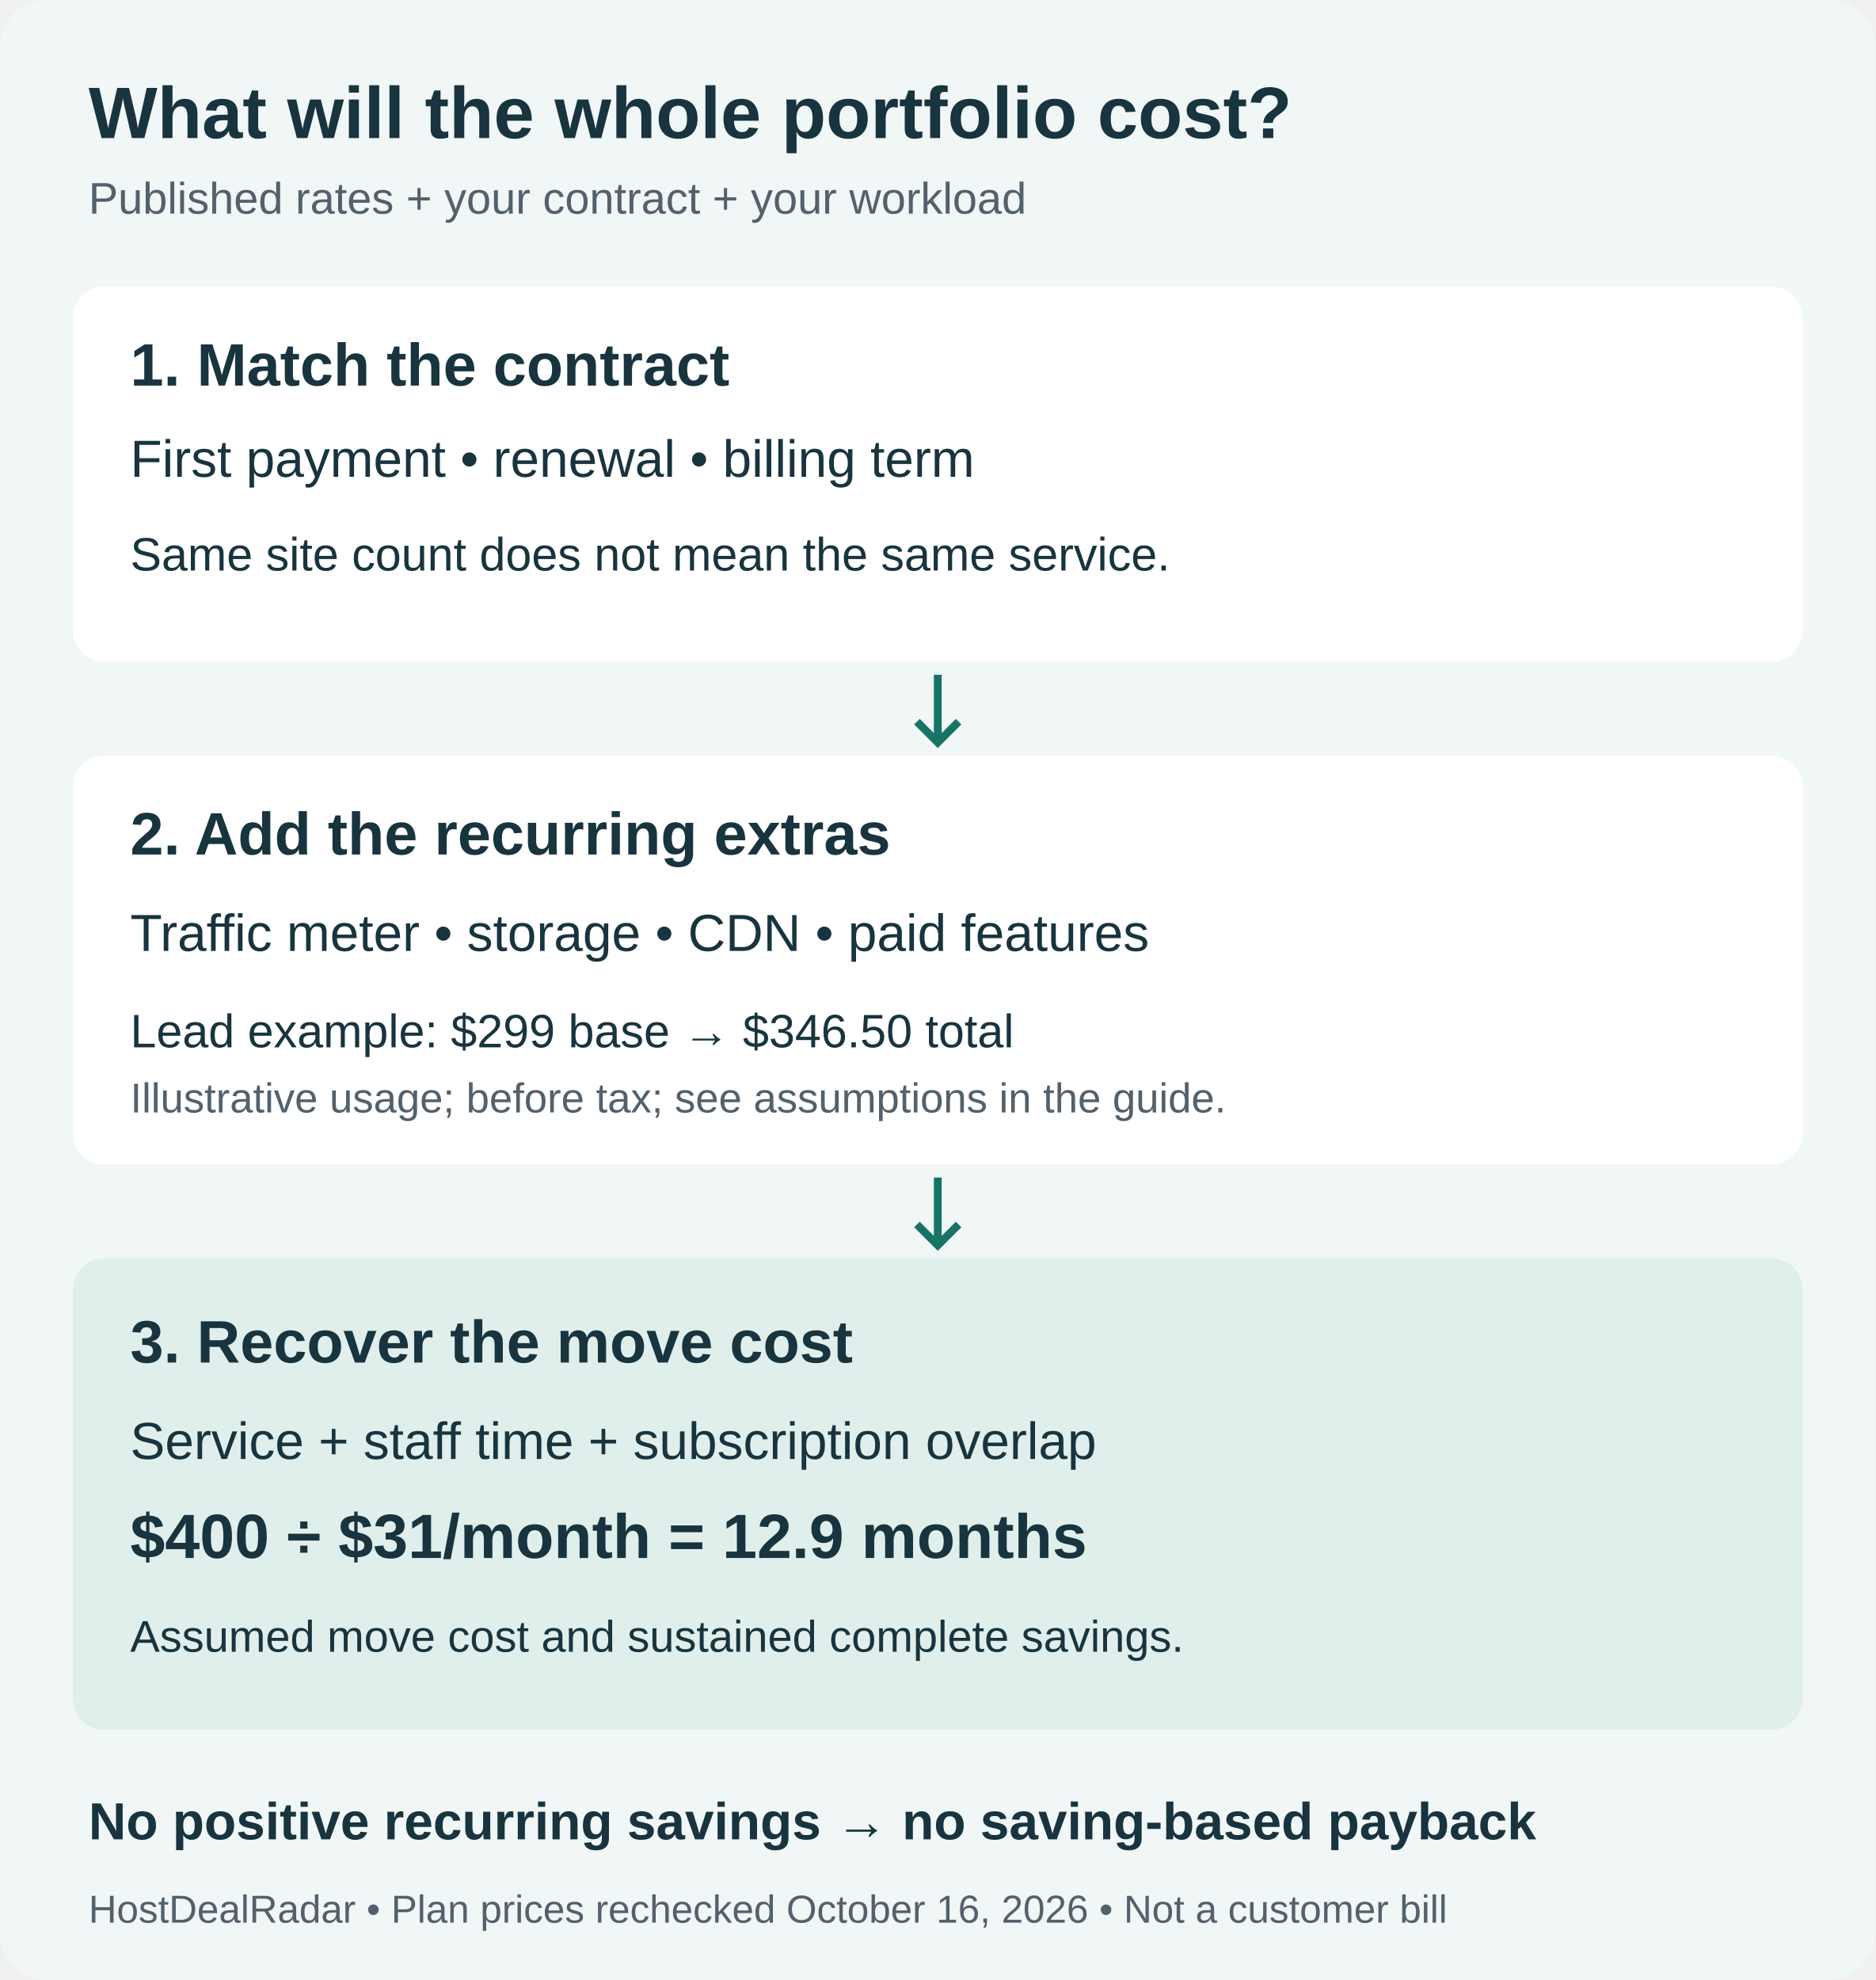
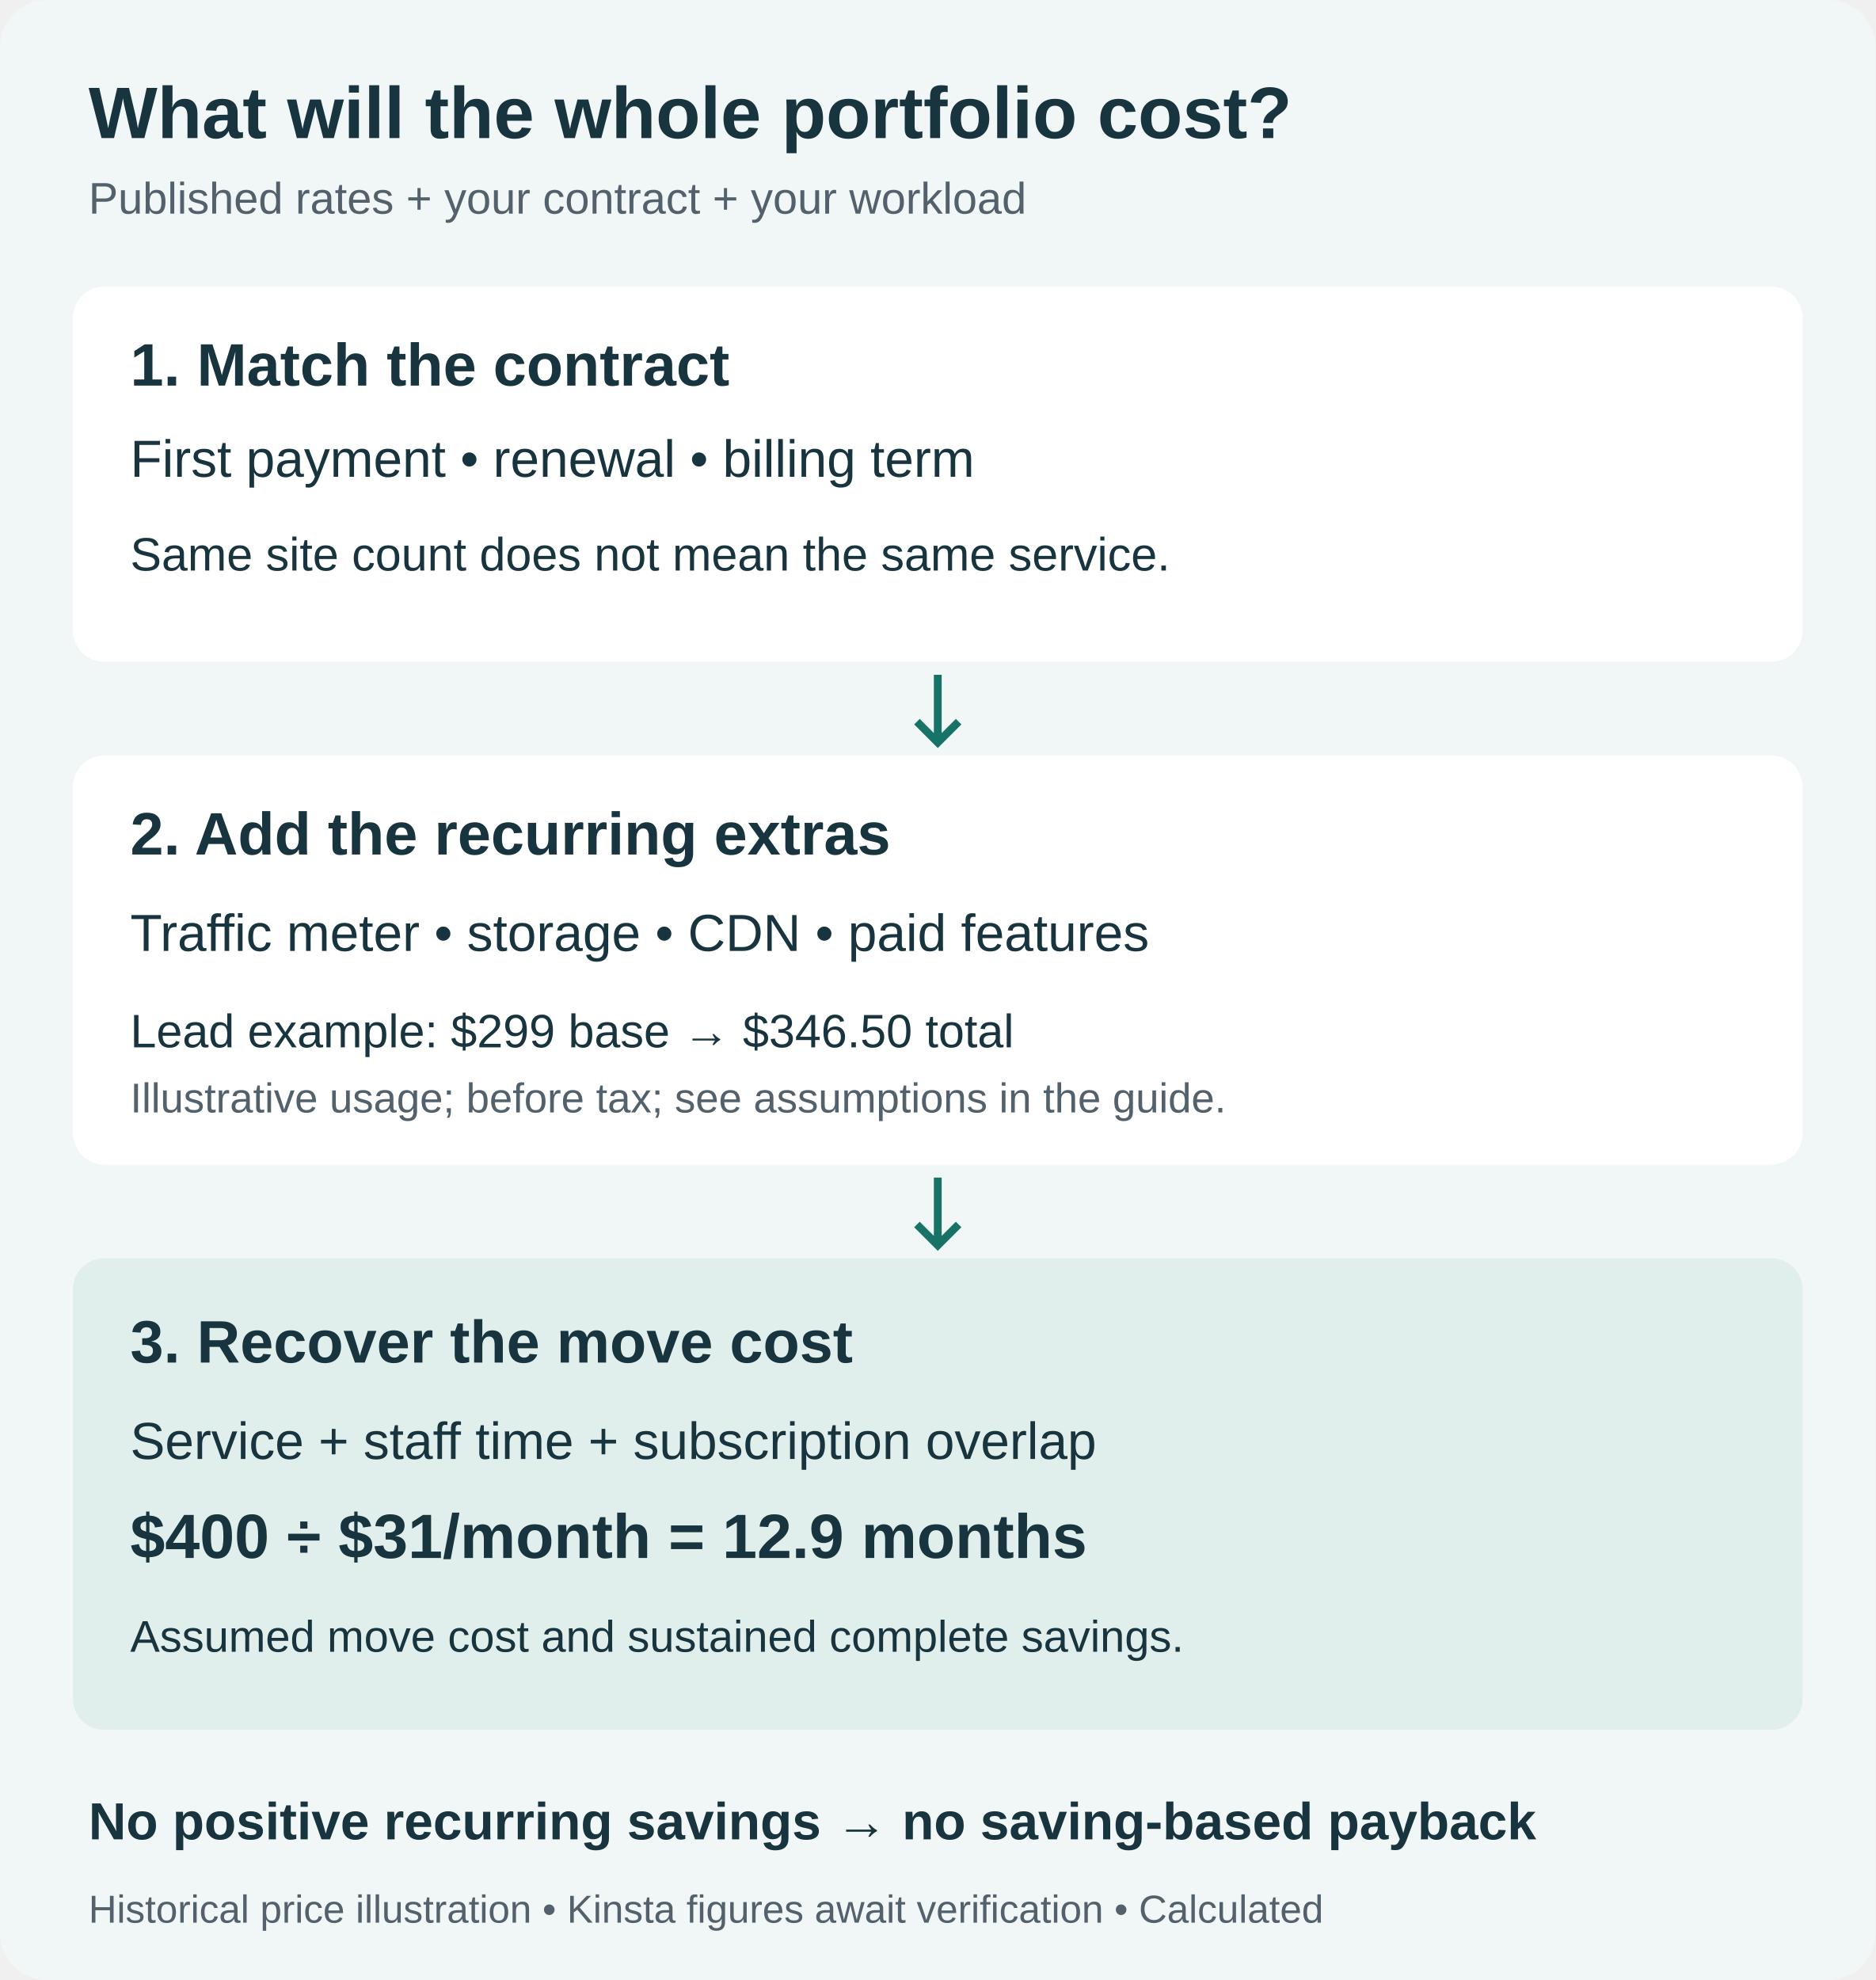
<svg xmlns="http://www.w3.org/2000/svg" width="720" height="760" viewBox="0 0 720 760" role="img" aria-labelledby="title desc">
  <rect width="720" height="760" rx="18" fill="#f1f6f7" />
  <g font-family="Arial, sans-serif" fill="#18343e">
    <text x="34" y="53" font-size="28" font-weight="700">What will the whole portfolio cost?</text>
    <text x="34" y="82" font-size="17" fill="#52616b">Published rates + your contract + your workload</text>
    <rect x="28" y="110" width="664" height="144" rx="12" fill="white" />
    <text x="50" y="148" font-size="23" font-weight="700">1. Match the contract</text>
    <text x="50" y="183" font-size="20">First payment • renewal • billing term</text>
    <text x="50" y="219" font-size="18">Same site count does not mean the same service.</text>
    <path d="M360 259v26m-8-8 8 8 8-8" fill="none" stroke="#167365" stroke-width="3" />
    <rect x="28" y="290" width="664" height="157" rx="12" fill="white" />
    <text x="50" y="328" font-size="23" font-weight="700">2. Add the recurring extras</text>
    <text x="50" y="365" font-size="20">Traffic meter • storage • CDN • paid features</text>
    <text x="50" y="402" font-size="18">Lead example: $299 base → $346.50 total</text>
    <text x="50" y="427" font-size="16" fill="#52616b">Illustrative usage; before tax; see assumptions in the guide.</text>
    <path d="M360 452v26m-8-8 8 8 8-8" fill="none" stroke="#167365" stroke-width="3" />
    <rect x="28" y="483" width="664" height="181" rx="12" fill="#e0efeb" />
    <text x="50" y="523" font-size="23" font-weight="700">3. Recover the move cost</text>
    <text x="50" y="560" font-size="20">Service + staff time + subscription overlap</text>
    <text x="50" y="598" font-size="24" font-weight="700">$400 ÷ $31/month = 12.9 months</text>
    <text x="50" y="634" font-size="17">Assumed move cost and sustained complete savings.</text>
    <text x="34" y="706" font-size="20" font-weight="700">No positive recurring savings → no saving-based payback</text>
-     <text x="34" y="738" font-size="15" fill="#52616b">HostDealRadar • Plan prices rechecked October 16, 2026 • Not a customer bill</text>
+     <text x="34" y="738" font-size="15" fill="#52616b">Historical price illustration • Kinsta figures await verification • Calculated</text>
  </g>
</svg>
